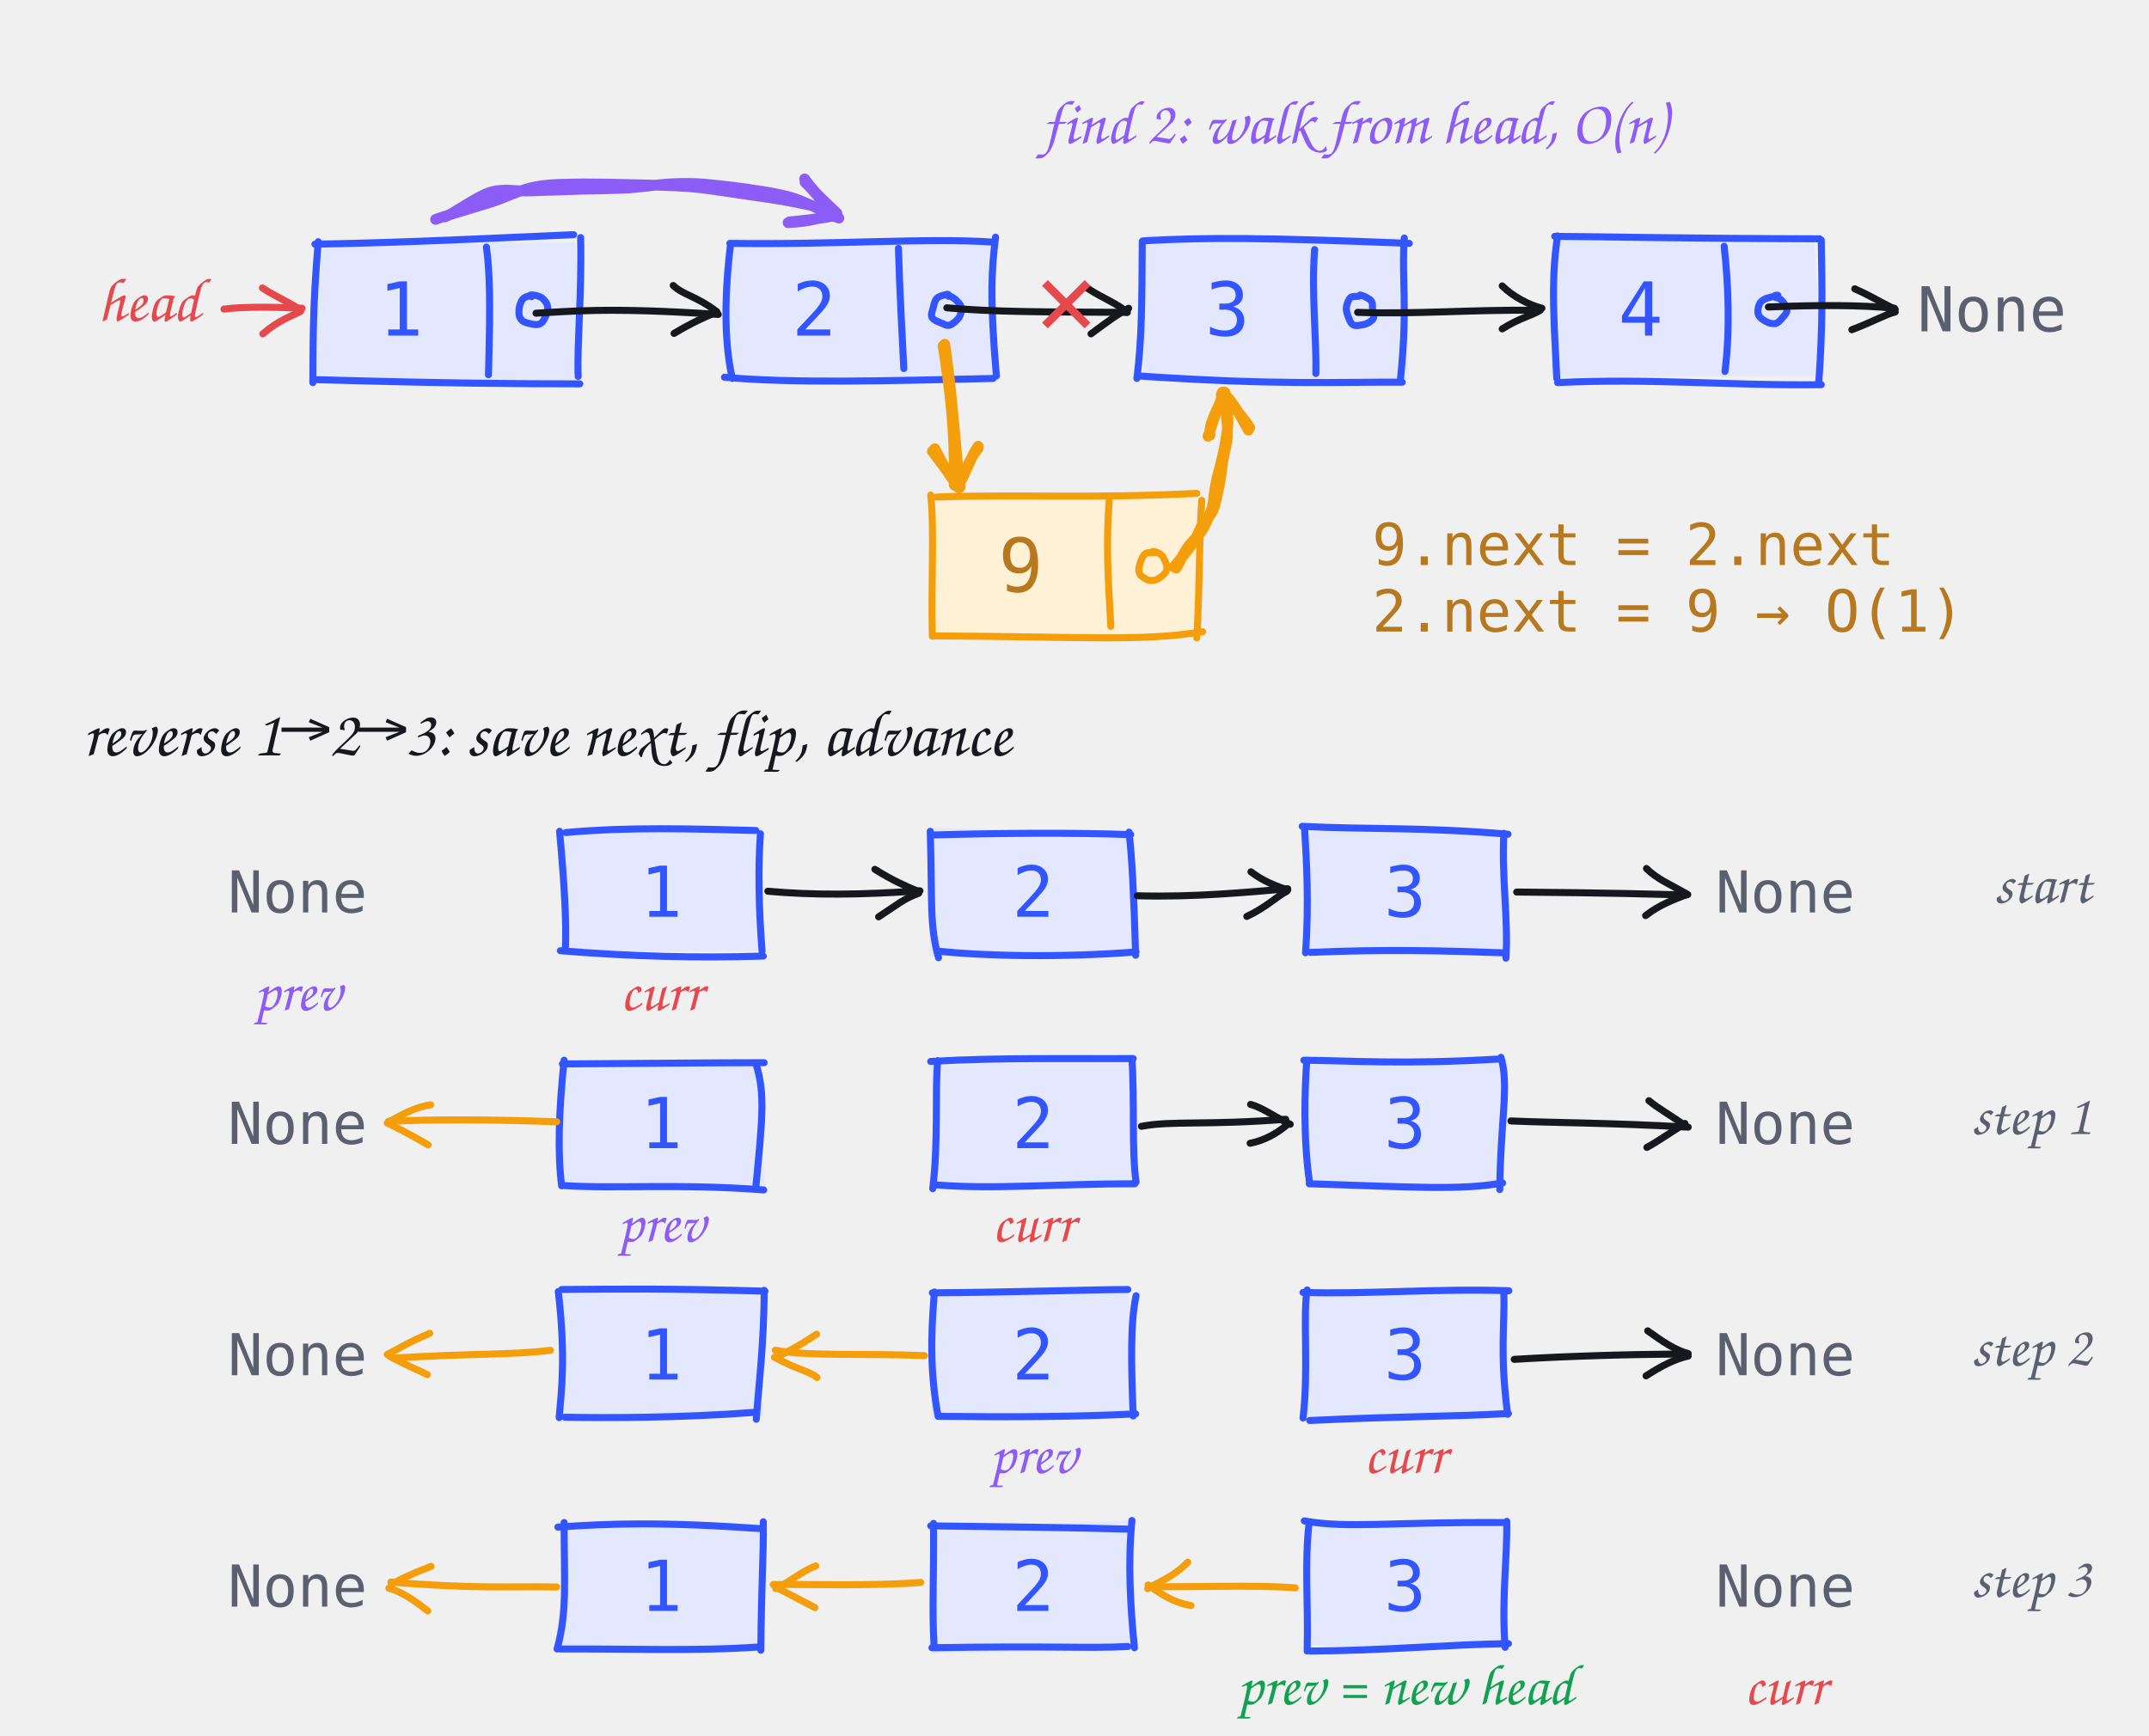
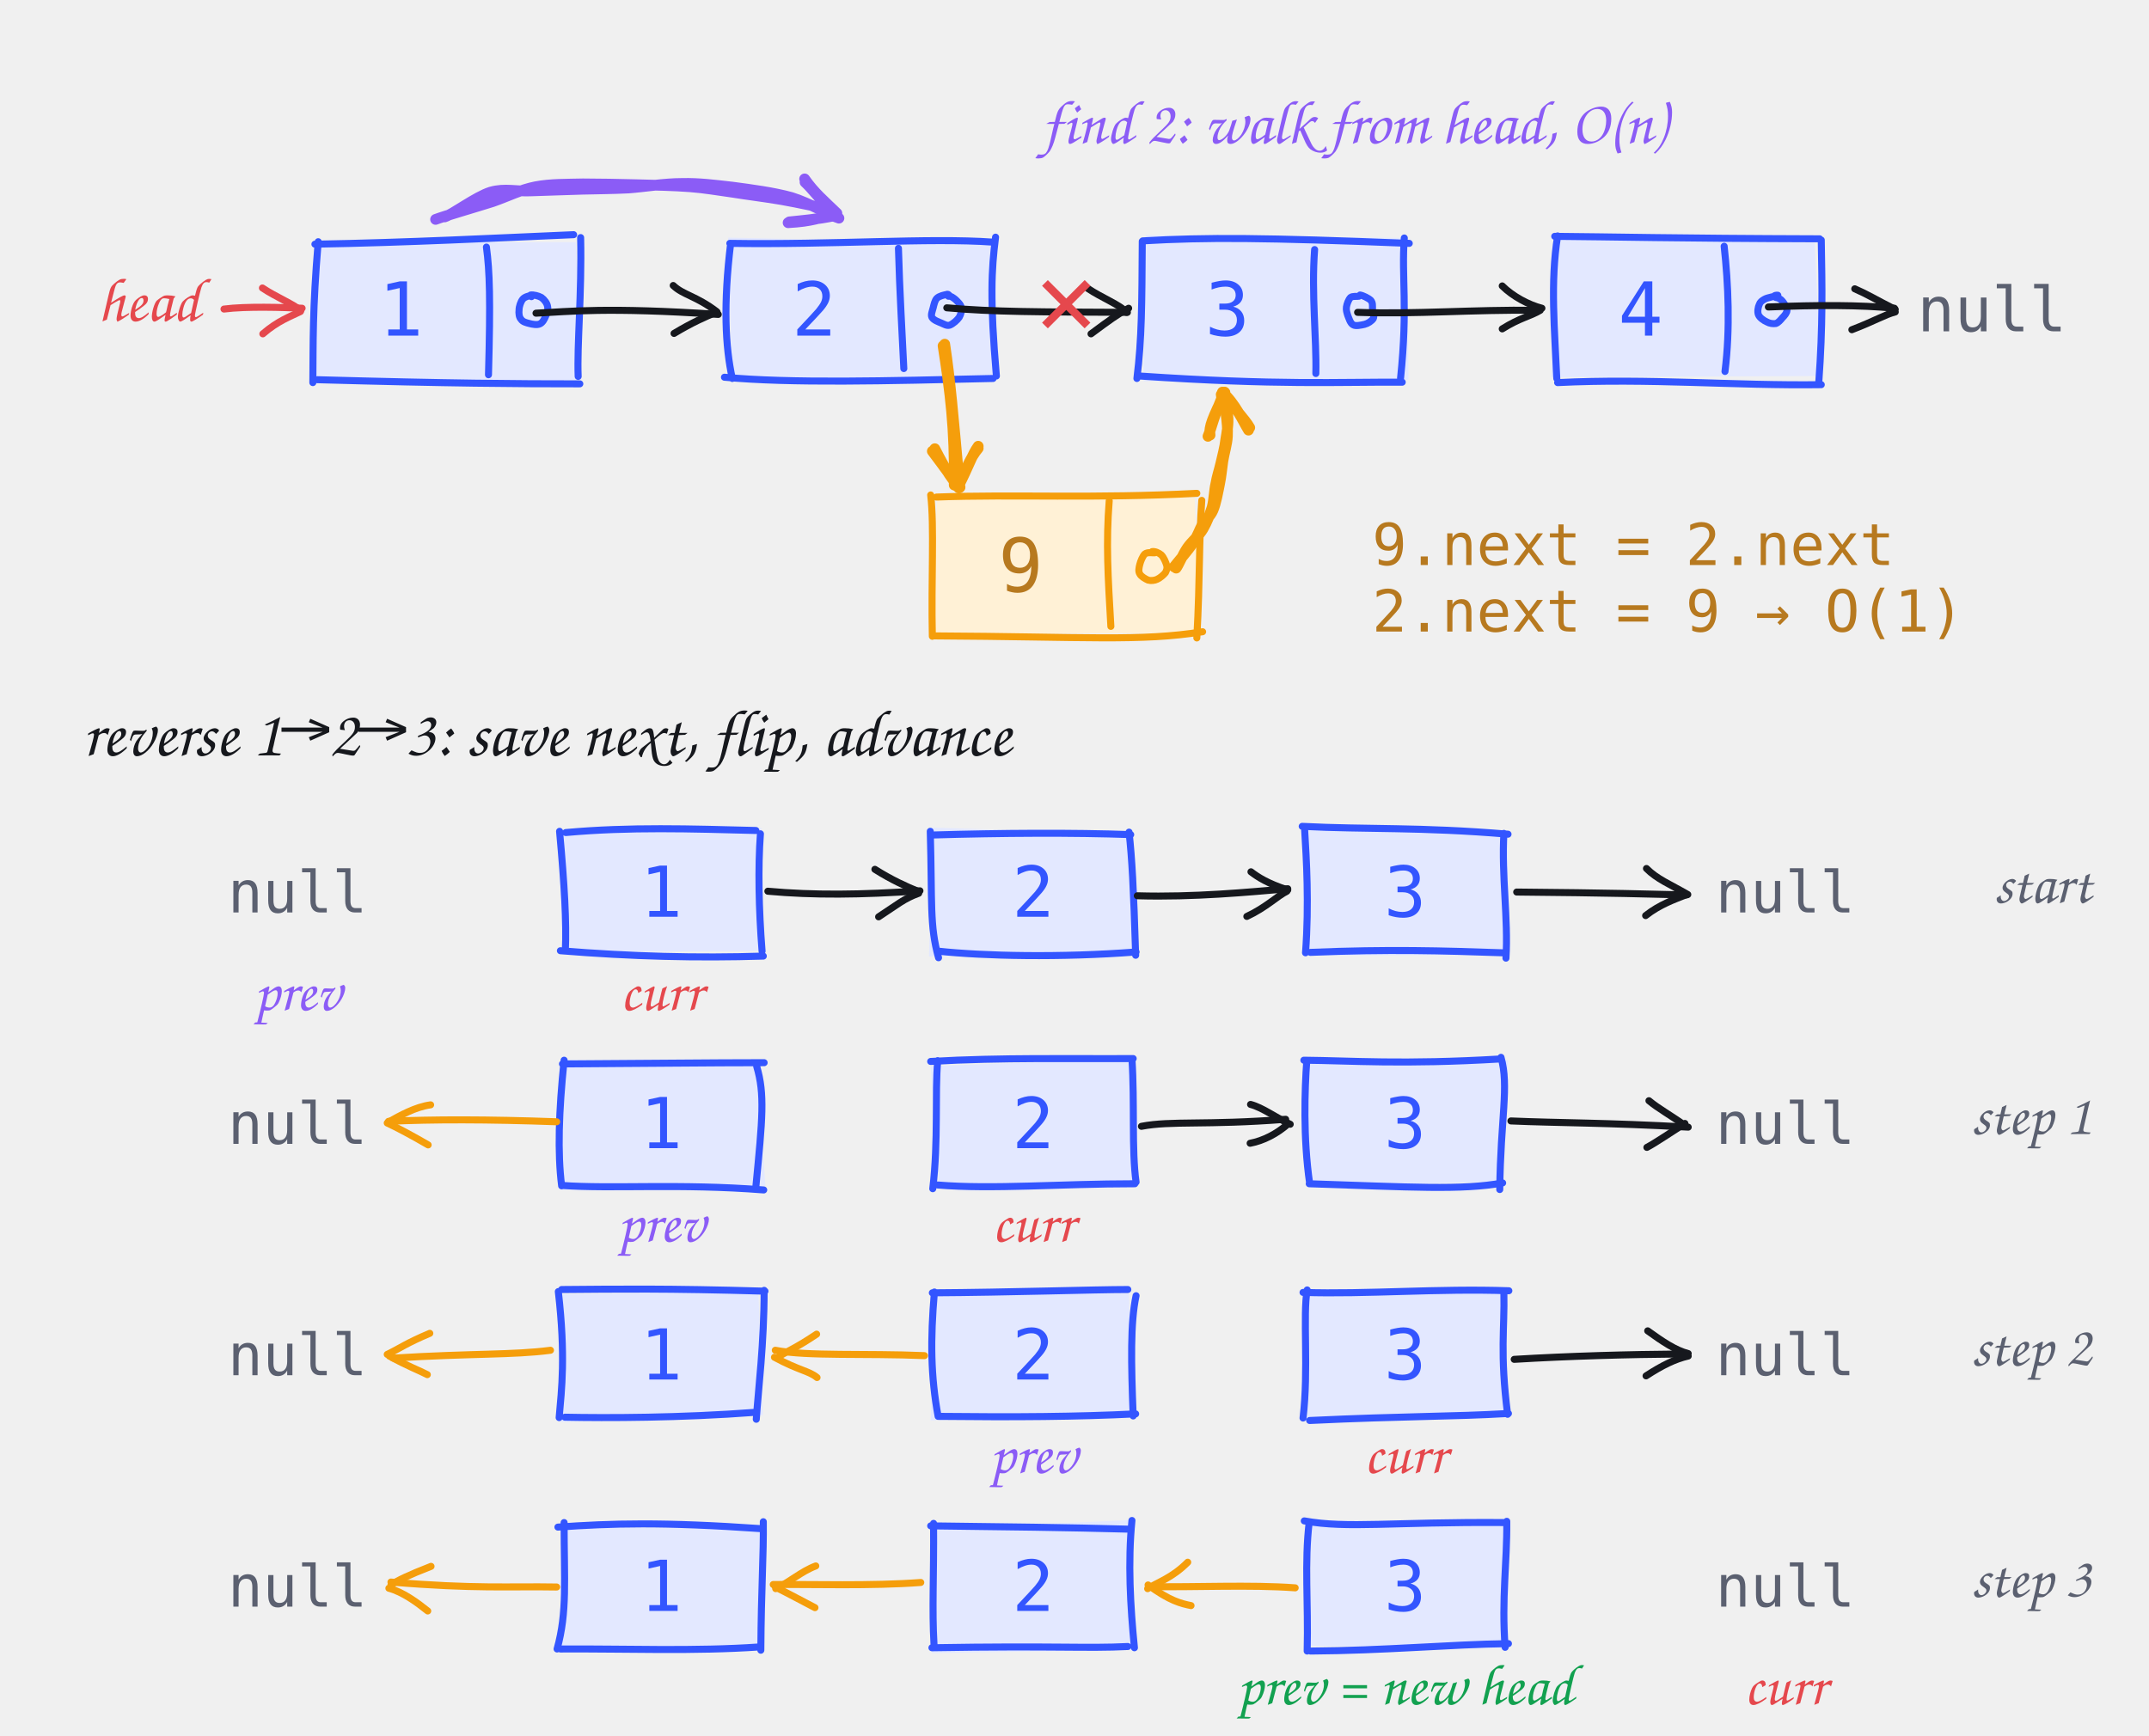
<svg xmlns="http://www.w3.org/2000/svg" viewBox="0 0 520 420" class="dg" font-family="Excalifont" data-diagram="linked-lists">
  <style>
.dg path{fill:none;stroke-linecap:round;stroke-linejoin:round;stroke-width:1.7}
.dg .w-thick{stroke-width:2.6}.dg .w-thin{stroke-width:1.1}
.dg text{font-family:Excalifont,'Comic Sans MS',cursive;stroke:none}.dg .t-mono{font-family:'JetBrains Mono',monospace}
.s-ink{stroke:#16181D}.s-muted{stroke:#5B6070}.s-red{stroke:#E5484D}.s-blue{stroke:#3355FF}.s-green{stroke:#12A150}.s-orange{stroke:#F59E0B}.s-violet{stroke:#8B5CF6}.s-paper{stroke:#fff}.s-hl{stroke:#FFE45C}
.f-ink{fill:#16181D!important}.f-muted{fill:#E9E3D9!important}.f-red{fill:#FDE2E2!important}.f-blue{fill:#E3E8FF!important}.f-green{fill:#D8F5E5!important}.f-orange{fill:#FFF1D6!important}.f-violet{fill:#EDE5FF!important}.f-paper{fill:#fff!important}.f-hl{fill:#FFE45C!important}
.h-red{stroke:#E5484D}.h-blue{stroke:#3355FF}.h-green{stroke:#12A150}.h-orange{stroke:#F59E0B}.h-violet{stroke:#8B5CF6}.h-hl{stroke:#FFE45C}.h-ink{stroke:#16181D}.h-muted{stroke:#9AA0AE}
.t-ink{fill:#16181D}.t-muted{fill:#5B6070}.t-red{fill:#E5484D}.t-blue{fill:#3355FF}.t-green{fill:#12A150}.t-orange{fill:#B7791F}.t-violet{fill:#8B5CF6}.t-paper{fill:#fff}
</style>
  <g data-el="0" data-step="0" style="--i:0">
    <text x="36" y="75" font-size="15" text-anchor="middle" dominant-baseline="central" class="t t-red t-bold">head</text>
    <path d="M54.2 74.8 C59.6 74.1, 68.5 74.4, 73.1 74.6" class="s-red" pathLength="1" />
    <path d="M63.5 69.7 C66.6 71.8, 71.4 73.8, 72.8 75.2 M72.7 75.4 C70.3 76.6, 67.3 77.6, 63.6 80.8" class="s-red" pathLength="1" />
  </g>
  <g data-el="1" data-step="0" style="--i:1">
    <path d="M77.1 58.6 L139.3 58.6 L140.7 91.9 L75.9 92.5" class="f-blue" />
    <path d="M76.2 59.1 C99.1 58.7, 119.9 57.6, 138.8 56.8 M140.5 57.5 C140.8 71.1, 139.6 83.5, 139.9 91.1 M140.3 92.9 C124.8 92.9, 109.1 92.8, 76.8 91.9 M75.7 92.6 C75.8 82.8, 75.6 75.1, 77 58.5" class="s-blue" pathLength="1" />
    <path d="M117.7 59.8 C118.5 65.7, 118.7 72.4, 118.2 90.7" class="s-blue" pathLength="1" />
    <text x="97" y="75" font-size="18" text-anchor="middle" dominant-baseline="central" class="t t-blue t-mono t-bold">1</text>
    <path d="M129.4 71.9 C130.1 72, 131.3 72.3, 131.8 72.7 C132.3 73.1, 132.2 73.7, 132.2 74.5 C132.1 75.3, 131.9 76.8, 131.5 77.5 C131 78.1, 130.1 78.4, 129.4 78.5 C128.7 78.6, 127.9 78.5, 127.4 78.1 C126.8 77.8, 126.4 77, 126.1 76.4 C125.8 75.7, 125.3 74.8, 125.5 74.1 C125.7 73.4, 126.5 72.6, 127.2 72.3 C127.9 71.9, 129.3 72, 129.6 72 C130 71.9, 129.5 71.7, 129.5 71.8" class="f-blue" />
    <path d="M128.4 71.4 C129.1 71.3, 130.3 71.6, 131 72 C131.7 72.5, 132.4 73.4, 132.5 74.2 C132.7 74.9, 132.3 75.9, 132 76.6 C131.7 77.3, 131.3 78.1, 130.6 78.4 C130 78.7, 128.8 78.5, 128.1 78.3 C127.3 78.1, 126.5 77.9, 126.1 77.3 C125.6 76.8, 125.5 75.8, 125.6 75 C125.6 74.2, 126 73, 126.5 72.4 C127 71.8, 128.1 71.6, 128.5 71.5 C128.8 71.4, 128.6 71.7, 128.6 71.8" class="s-blue" pathLength="1" />
  </g>
  <g data-el="2" data-step="0" style="--i:2">
    <path d="M176.2 57.5 L241 59 L241.1 91.8 L177.1 92" class="f-blue" />
    <path d="M176.6 58.9 C201.4 59.3, 224.8 57.5, 240.2 58.6 M240.9 57.4 C239.9 65.4, 239.5 72.3, 241.1 91 M240.3 91.6 C214.4 92.2, 191.3 92.8, 175.3 91.3 M177.2 91.6 C175.5 84, 175 73.6, 176.8 58.9" class="s-blue" pathLength="1" />
    <path d="M217.4 60.1 C217.7 70.8, 218.3 80.8, 218.7 89.2" class="s-blue" pathLength="1" />
    <text x="197" y="75" font-size="18" text-anchor="middle" dominant-baseline="central" class="t t-blue t-mono t-bold">2</text>
    <path d="M229.1 71.5 C229.8 71.5, 230.8 72.4, 231.4 72.9 C232 73.4, 232.8 73.9, 232.9 74.6 C232.9 75.2, 232.1 76.1, 231.6 76.8 C231.1 77.4, 230.8 78.3, 230.1 78.5 C229.4 78.8, 228.2 78.6, 227.5 78.3 C226.7 78, 226 77.5, 225.7 76.7 C225.4 76, 225.4 74.6, 225.6 73.7 C225.7 72.9, 226.1 72.3, 226.8 71.9 C227.5 71.6, 229.3 71.8, 229.7 71.8 C230.1 71.7, 229.3 71.7, 229.2 71.6" class="f-blue" />
    <path d="M229.5 71.7 C230.1 71.6, 230.7 72.1, 231.2 72.5 C231.7 73, 232.5 73.7, 232.6 74.4 C232.8 75.1, 232.5 76.1, 232.1 76.8 C231.6 77.5, 230.6 78.4, 229.8 78.7 C229.1 78.9, 228.5 78.5, 227.8 78.2 C227.1 77.9, 225.9 77.5, 225.5 76.8 C225.2 76.2, 225.6 75.3, 225.8 74.5 C226 73.7, 226.2 72.7, 226.7 72.2 C227.3 71.6, 228.5 71.4, 228.9 71.3 C229.4 71.1, 229.5 71.3, 229.6 71.4" class="s-blue" pathLength="1" />
  </g>
  <g data-el="3" data-step="0" style="--i:3">
    <path d="M277.2 56.9 L340.6 57.6 L340.8 91.9 L276.7 92.3" class="f-blue" />
    <path d="M276.5 58.3 C292 57.4, 305.9 57.5, 341 58.9 M339.8 57.6 C339.1 67.3, 340.7 74.1, 338.9 91.5 M339.3 92.5 C323.8 92.4, 309.5 93.3, 275.7 91 M275.1 91.6 C276.3 81.9, 276.3 73.7, 276.4 58.4" class="s-blue" pathLength="1" />
    <path d="M318.1 60.4 C317.3 71.1, 318.6 82.1, 318.4 90.4" class="s-blue" pathLength="1" />
    <text x="297" y="75" font-size="18" text-anchor="middle" dominant-baseline="central" class="t t-blue t-mono t-bold">3</text>
    <path d="M328.9 71.8 C329.6 71.7, 330.6 71.9, 331.2 72.3 C331.8 72.7, 332.2 73.7, 332.3 74.4 C332.5 75.2, 332.3 76.1, 331.9 76.8 C331.6 77.5, 331.1 78.3, 330.4 78.5 C329.7 78.7, 328.7 78.4, 327.9 78.1 C327.2 77.8, 326.3 77.3, 325.9 76.8 C325.5 76.2, 325.5 75.7, 325.6 75 C325.7 74.3, 325.8 73.1, 326.3 72.5 C326.8 71.9, 328 71.3, 328.4 71.2 C328.9 71.1, 328.9 71.7, 328.9 71.8" class="f-blue" />
    <path d="M329.1 71.4 C329.8 71.5, 331.2 72.2, 331.7 72.7 C332.2 73.3, 332.1 74, 332.1 74.8 C332.2 75.5, 332.6 76.5, 332.3 77.1 C331.9 77.7, 331 78.3, 330.2 78.5 C329.3 78.7, 328 79, 327.4 78.6 C326.7 78.2, 326.4 77, 326.1 76.3 C325.9 75.6, 325.7 75.1, 325.8 74.3 C325.9 73.6, 326.3 72.5, 326.8 72 C327.3 71.6, 328.4 71.8, 328.8 71.7 C329.2 71.7, 329 71.7, 329 71.7" class="s-blue" pathLength="1" />
  </g>
  <g data-el="4" data-step="0" style="--i:4">
    <path d="M376.3 57.5 L439.1 58.8 L440.6 91 L375.4 91.3" class="f-blue" />
    <path d="M376.2 57.2 C389.6 57.3, 405.4 57.7, 440.3 57.8 M440.7 58.1 C440.9 69.6, 441.1 78.6, 440.1 92.5 M440.7 93.1 C419.6 93.4, 399.1 91.5, 376.9 92.6 M376.7 91.6 C376.2 80, 375.1 68.2, 376.9 57.1" class="s-blue" pathLength="1" />
    <path d="M417.2 59.6 C418.2 68.8, 418.7 79.5, 417.4 89.9" class="s-blue" pathLength="1" />
    <text x="397" y="75" font-size="18" text-anchor="middle" dominant-baseline="central" class="t t-blue t-mono t-bold">4</text>
    <path d="M429.5 71.6 C430.2 71.7, 431 72.5, 431.5 73 C432 73.6, 432.4 74.1, 432.4 74.8 C432.4 75.6, 431.9 76.9, 431.4 77.5 C430.9 78.1, 430.1 78.3, 429.4 78.4 C428.7 78.5, 427.7 78.7, 427.2 78.3 C426.6 77.9, 426.1 76.7, 425.9 76 C425.6 75.2, 425.6 74.5, 425.8 73.8 C426 73.1, 426.4 72.3, 427.1 71.9 C427.8 71.5, 429.5 71.3, 429.9 71.3 C430.3 71.3, 429.6 71.7, 429.5 71.8" class="f-blue" />
    <path d="M429.7 72 C430.4 72.1, 430.9 72.4, 431.3 72.9 C431.7 73.4, 432.4 74.4, 432.4 75.1 C432.4 75.7, 431.8 76.4, 431.3 76.9 C430.8 77.5, 430.3 78.1, 429.7 78.3 C429 78.4, 428.2 78.3, 427.5 77.9 C426.8 77.6, 425.8 76.9, 425.5 76.2 C425.2 75.5, 425.4 74.3, 425.7 73.7 C425.9 73.1, 426.3 72.8, 427 72.4 C427.7 72, 429.7 71.7, 430.1 71.5 C430.5 71.4, 429.5 71.4, 429.4 71.6" class="s-blue" pathLength="1" />
  </g>
  <g data-el="5" data-step="0" style="--i:5">
    <path d="M129.7 75.8 C137.8 75.4, 146.7 74.3, 173.8 76.1" class="s-ink" pathLength="1" />
    <path d="M162.9 69.1 C165.3 71.4, 168.4 71.6, 173.4 75.4 M173.5 75.5 C170.8 76.6, 167.4 78.1, 163.1 80.7" class="s-ink" pathLength="1" />
    <path d="M229.1 74.5 C240.3 75.5, 251.5 75.5, 272.8 75.6" class="s-ink" pathLength="1" />
    <path d="M263.2 69.8 C266.6 72.1, 271.1 73.8, 272.6 75.6 M273.1 74.6 C270.5 76, 268.3 77.6, 264 80.8" class="s-ink" pathLength="1" />
    <path d="M328.5 75.6 C342.7 76.1, 356.3 74.9, 371.9 75.1" class="s-ink" pathLength="1" />
    <path d="M363.5 69.2 C366 71.7, 369.9 73.8, 373.1 74.6 M372.7 75.1 C370.2 76.6, 367.8 76.9, 363.5 79.6" class="s-ink" pathLength="1" />
    <path d="M427.9 74.3 C439.7 73.8, 450.2 73.8, 458.4 74.6" class="s-ink" pathLength="1" />
    <path d="M448.8 69.9 C451.8 71.2, 453.7 72.4, 458.6 74.9 M458.6 75.5 C456.2 76.1, 453.6 77.7, 448.1 79.8" class="s-ink" pathLength="1" />
-     <text x="482" y="75" font-size="15" text-anchor="middle" dominant-baseline="central" class="t t-muted t-mono">None</text>
+     <text x="482" y="75" font-size="15" text-anchor="middle" dominant-baseline="central" class="t t-muted t-mono">null</text>
  </g>
  <g data-el="6" data-step="1" style="--i:0">
    <path d="M105.4 53.1 C107.5 52.3, 115.1 50.1, 119.2 48.8 C123.2 47.4, 126 45.9, 129.6 45.2 C133.3 44.5, 137 44.6, 141.1 44.5 C145.1 44.5, 149.5 44.6, 153.8 44.7 C158.1 44.8, 163.1 44.9, 167 45.2 C170.8 45.5, 173.4 46, 177.1 46.5 C180.8 47.1, 185 47.6, 189.1 48.3 C193.1 49, 199.1 50.3, 201.2 50.8 M107.6 52.5 C109.5 51.9, 115.2 47.6, 118.7 46.5 C122.2 45.5, 124.9 46.4, 128.6 46.2 C132.3 46.1, 137 45.9, 140.9 45.8 C144.8 45.7, 148.1 45.7, 152.1 45.5 C156.1 45.2, 160.7 44.4, 165 44.4 C169.2 44.3, 172.9 44.8, 177.3 45.3 C181.8 45.9, 187.2 46.6, 191.5 47.8 C195.8 49.1, 201.2 52.3, 203 52.8" class="s-violet w-thick" pathLength="1" />
    <path d="M194.7 43.3 C197.1 46.7, 199.3 48.5, 202.5 51.6 M194.8 44.1 C196.6 45.8, 198.3 48.1, 202.1 52.1 M202.3 51.5 C198.8 52.7, 196.4 53.6, 190.7 53.9 M202 52.2 C197.7 53.1, 193.8 53.4, 191 53.7" class="s-violet w-thick" pathLength="1" />
  </g>
  <g data-el="7" data-step="1" style="--i:1">
    <text x="252" y="32" font-size="15" text-anchor="start" dominant-baseline="central" class="t t-violet">find 2: walk from head, O(n)</text>
  </g>
  <g data-el="8" data-step="2" style="--i:0">
    <text x="258" y="74" font-size="20" text-anchor="middle" dominant-baseline="central" class="t t-red t-bold">✕</text>
  </g>
  <g data-el="9" data-step="2" style="--i:1">
    <path d="M226.9 119.4 L289.1 120.5 L290.1 153.2 L224.9 153.4" class="f-orange" />
    <path d="M226.6 120.3 C245.4 119.6, 264.7 120.7, 289.6 119.4 M290.8 121.1 C290.1 130.4, 290.4 139.8, 289.6 154.4 M291 152.9 C276 155.3, 262.9 154.1, 225.7 153.9 M225.6 154 C225.3 140.4, 226.1 127.4, 225.2 119.8" class="s-orange" pathLength="1" />
    <path d="M268.4 121.2 C267.6 131.4, 268.1 139.6, 268.8 151.6" class="s-orange" pathLength="1" />
    <text x="247" y="137" font-size="18" text-anchor="middle" dominant-baseline="central" class="t t-orange t-mono t-bold">9</text>
    <path d="M279.1 133.5 C279.8 133.5, 280.5 133.9, 281.1 134.3 C281.7 134.7, 282.5 135.2, 282.7 136 C283 136.8, 282.8 138.2, 282.4 138.9 C282 139.6, 281 139.8, 280.3 140.1 C279.6 140.3, 278.9 140.7, 278.2 140.5 C277.6 140.3, 276.6 139.3, 276.2 138.6 C275.7 138, 275.5 137.4, 275.5 136.7 C275.5 136.1, 275.7 135.2, 276.2 134.7 C276.7 134.1, 278 133.6, 278.5 133.3 C279 133.1, 279 133.3, 279 133.4" class="f-orange" />
    <path d="M278.8 133.5 C279.5 133.4, 280.4 133.8, 281 134.3 C281.6 134.9, 282.1 136.1, 282.3 136.8 C282.5 137.5, 282.3 138, 282 138.6 C281.6 139.1, 280.7 139.9, 280 140.2 C279.4 140.5, 278.5 140.6, 277.8 140.4 C277.1 140.1, 276.1 139.5, 275.8 138.9 C275.4 138.3, 275.6 137.4, 275.8 136.6 C276 135.8, 276.5 134.6, 277 134.1 C277.6 133.6, 278.7 133.8, 279.1 133.8 C279.5 133.7, 279.3 133.8, 279.4 133.8" class="s-orange" pathLength="1" />
  </g>
  <g data-el="10" data-step="2" style="--i:2">
    <path d="M228.2 83.7 C229.9 94.6, 231.1 103.8, 230.9 117.4 M228.6 83.3 C229.9 92, 230.6 100, 232.2 118" class="s-orange w-thick" pathLength="1" />
    <path d="M236.7 108.5 C234.8 110.8, 233.9 113.2, 231.9 117.7 M236.7 108 C235.2 110.1, 234.6 112.4, 231.8 117.9 M232 118.1 C230.2 115.4, 229.2 114, 225.6 109.2 M232.3 117.9 C230.6 116.4, 229.1 114.3, 226.2 108.6" class="s-orange w-thick" pathLength="1" />
    <path d="M284.6 137.5 C285.1 136.9, 286.2 134.2, 287.3 132.6 C288.4 131, 290.2 129.6, 291.1 128 C292.1 126.3, 292.7 124.6, 293.3 122.8 C293.8 120.9, 293.8 118.8, 294.2 117.1 C294.5 115.3, 295 113.9, 295.4 112.2 C295.8 110.4, 296.4 108.3, 296.6 106.4 C296.9 104.5, 297.3 102.5, 297.1 100.7 C296.9 98.8, 295.5 96.5, 295.5 95.5 M284.1 137.2 C284.7 136.4, 287.5 133.2, 288.6 131.5 C289.8 129.8, 290.2 128.2, 291 126.9 C291.8 125.6, 292.8 125.1, 293.5 123.5 C294.2 121.9, 294.7 119.1, 295.1 117.1 C295.5 115.2, 295.6 113.6, 295.9 111.6 C296.2 109.7, 296.9 107.5, 297 105.6 C297.1 103.7, 296.9 102.1, 296.7 100.4 C296.6 98.6, 296.5 96, 296.3 95" class="s-orange w-thick" pathLength="1" />
    <path d="M292.8 105.3 C292.5 103.2, 293.4 101.3, 296.4 95 M292.3 105.6 C293.2 103.5, 293.6 100.8, 296.3 94.9 M295.8 94.9 C298.9 97.7, 300.7 101.8, 302.1 104.1 M296.2 95.3 C298.2 98.4, 301.3 101.5, 302.4 103.5" class="s-orange w-thick" pathLength="1" />
  </g>
  <g data-el="11" data-step="2" style="--i:3">
    <text x="332" y="131.9" font-size="14" text-anchor="start" dominant-baseline="central" class="t t-orange t-mono">9.next = 2.next</text>
    <text x="332" y="148" font-size="14" text-anchor="start" dominant-baseline="central" class="t t-orange t-mono">2.next = 9   → O(1)</text>
  </g>
  <g data-el="12" data-step="3" style="--i:0">
    <text x="20" y="180" font-size="16" text-anchor="start" dominant-baseline="central" class="t t-ink t-bold">reverse 1→2→3: save next, flip, advance</text>
  </g>
  <g data-el="13" data-step="3" style="--i:1">
-     <text x="72" y="216" font-size="14" text-anchor="middle" dominant-baseline="central" class="t t-muted t-mono">None</text>
-     <text x="432" y="216" font-size="14" text-anchor="middle" dominant-baseline="central" class="t t-muted t-mono">None</text>
+     <text x="72" y="216" font-size="14" text-anchor="middle" dominant-baseline="central" class="t t-muted t-mono">null</text>
+     <text x="432" y="216" font-size="14" text-anchor="middle" dominant-baseline="central" class="t t-muted t-mono">null</text>
    <path d="M135 201.8 L184.3 200.4 L183.5 230.1 L136.2 230.5" class="f-blue" />
    <path d="M136.9 201.5 C152.4 200.1, 167.1 200.6, 182.9 201 M184 201.8 C183.4 210, 183.6 220, 184.4 230.2 M184.7 231.4 C168.8 231.9, 152.7 231.5, 135.6 230.1 M136.8 230.1 C137.1 223.3, 136.6 214.3, 135.4 201.2" class="s-blue" pathLength="1" />
    <text x="160" y="216" font-size="17" text-anchor="middle" dominant-baseline="central" class="t t-blue t-mono t-bold">1</text>
    <path d="M225.4 200.3 L273.6 201.8 L273.8 230.3 L224.8 231.5" class="f-blue" />
    <path d="M225.4 202.1 C242.5 201.6, 259.7 201.5, 273.6 202 M273.2 201.4 C273.9 207.7, 274.3 214.8, 274.8 231.2 M274.9 230.4 C256.8 231.8, 238 231.4, 227 230.2 M227.1 231.8 C224.9 223.9, 225.6 218.8, 225.1 201.2" class="s-blue" pathLength="1" />
    <text x="250" y="216" font-size="17" text-anchor="middle" dominant-baseline="central" class="t t-blue t-mono t-bold">2</text>
    <path d="M315.4 200 L364.8 201.5 L365.1 231.1 L315.1 231.3" class="f-blue" />
    <path d="M315.1 200 C330.7 200.8, 343.5 200.1, 364.9 201.9 M363.9 201.7 C363.3 211.9, 365 222.4, 364.4 231.9 M363.5 230.6 C349 230.1, 336.1 229.7, 317.1 230.5 M315.9 230.6 C316.8 218.6, 316.1 207.8, 315.7 201" class="s-blue" pathLength="1" />
    <text x="340" y="216" font-size="17" text-anchor="middle" dominant-baseline="central" class="t t-blue t-mono t-bold">3</text>
    <path d="M185.8 215.7 C196.8 216.7, 208.3 216.6, 222.6 215.6" class="s-ink" pathLength="1" />
    <path d="M211.7 210.4 C215.8 213, 219.4 214.6, 222.1 215.7 M222.3 216.2 C218.7 217.5, 217.2 218.9, 212.6 221.9" class="s-ink" pathLength="1" />
    <path d="M275.2 216.8 C288.9 217.2, 302.3 215.9, 311.6 215.1" class="s-ink" pathLength="1" />
    <path d="M302.7 211 C304.4 212.3, 306.7 213.8, 311.6 215.4 M311.4 215.7 C309 216.9, 306.4 219.6, 301.7 221.8" class="s-ink" pathLength="1" />
    <path d="M367 215.9 C374.1 216, 385.3 216, 408.1 216.6" class="s-ink" pathLength="1" />
    <path d="M398.4 210.2 C401 212.8, 403.9 213.9, 408.4 216.5 M407.9 216.6 C405.4 217.6, 401.6 218.9, 398.2 221.6" class="s-ink" pathLength="1" />
    <text x="72" y="242" font-size="14" text-anchor="middle" dominant-baseline="central" class="t t-violet t-bold">prev</text>
    <text x="160" y="242" font-size="14" text-anchor="middle" dominant-baseline="central" class="t t-red t-bold">curr</text>
    <text x="506" y="216" font-size="14" text-anchor="end" dominant-baseline="central" class="t t-muted">start</text>
  </g>
  <g data-el="14" data-step="3" style="--i:2">
-     <text x="72" y="272" font-size="14" text-anchor="middle" dominant-baseline="central" class="t t-muted t-mono">None</text>
-     <text x="432" y="272" font-size="14" text-anchor="middle" dominant-baseline="central" class="t t-muted t-mono">None</text>
+     <text x="72" y="272" font-size="14" text-anchor="middle" dominant-baseline="central" class="t t-muted t-mono">null</text>
+     <text x="432" y="272" font-size="14" text-anchor="middle" dominant-baseline="central" class="t t-muted t-mono">null</text>
    <path d="M135.7 256.5 L183.1 257.7 L185.2 287 L135.8 288" class="f-blue" />
    <path d="M136.1 257.5 C154.9 257.4, 172.4 257.2, 184.9 257.2 M183.1 258.1 C185.1 264.8, 184.5 270.7, 182.9 287.2 M184.8 288 C164.5 286.4, 148 287.8, 135.9 286.9 M135.9 287 C134.9 279, 135.2 269.1, 136.5 256.6" class="s-blue" pathLength="1" />
    <text x="160" y="272" font-size="17" text-anchor="middle" dominant-baseline="central" class="t t-blue t-mono t-bold">1</text>
    <path d="M225.2 258 L273.8 256.3 L274.9 286.8 L227.2 287.1" class="f-blue" />
    <path d="M225.2 256.9 C242.3 255.9, 259.8 256.3, 274.2 256.2 M273.9 256.2 C274.6 267.1, 273.8 278.3, 274.9 286.1 M274.6 286.5 C256.4 286.5, 240.2 287.9, 226.9 286.8 M225.7 287.7 C227.1 276, 226.2 264.6, 226.9 256.7" class="s-blue" pathLength="1" />
    <text x="250" y="272" font-size="17" text-anchor="middle" dominant-baseline="central" class="t t-blue t-mono t-bold">2</text>
    <path d="M315.2 255.9 L364.9 256.6 L363.5 285.9 L316.9 287.3" class="f-blue" />
    <path d="M315.5 256.6 C327 256.7, 339.2 257.7, 363 256.3 M363.2 255.9 C365.2 262.9, 363.1 270.6, 362.9 287.9 M363.6 286.3 C353.8 288.1, 341.4 287.3, 316.8 286.5 M316.9 286.4 C315.3 275.4, 315.7 263.6, 316.2 256.8" class="s-blue" pathLength="1" />
    <text x="340" y="272" font-size="17" text-anchor="middle" dominant-baseline="central" class="t t-blue t-mono t-bold">3</text>
    <path d="M134.7 271.5 C117.9 270.9, 104.6 270.9, 94 271.4" class="s-orange" pathLength="1" />
    <path d="M103.6 277.1 C100 275, 95.9 272.8, 93.7 271.8 M94.1 271.5 C96.8 270, 100.5 267.9, 104.2 267.4" class="s-orange" pathLength="1" />
    <path d="M276.2 272.6 C283.5 271.2, 291.5 272.4, 311.1 270.9" class="s-ink" pathLength="1" />
    <path d="M302.6 267.3 C305.6 268.1, 308.5 270.4, 312.2 272.1 M311.7 272 C309 274.4, 305.7 276.1, 302.5 276.7" class="s-ink" pathLength="1" />
    <path d="M365.6 271.3 C377.2 271.8, 388.8 271.7, 408.5 272.8" class="s-ink" pathLength="1" />
    <path d="M399 266.4 C401.4 268.4, 404.1 269.8, 408 272.6 M407.7 271.9 C404.7 273.8, 400.6 276.6, 398.5 277.7" class="s-ink" pathLength="1" />
    <text x="160" y="298" font-size="14" text-anchor="middle" dominant-baseline="central" class="t t-violet t-bold">prev</text>
    <text x="250" y="298" font-size="14" text-anchor="middle" dominant-baseline="central" class="t t-red t-bold">curr</text>
    <text x="506" y="272" font-size="14" text-anchor="end" dominant-baseline="central" class="t t-muted">step 1</text>
  </g>
  <g data-el="15" data-step="4" style="--i:0">
-     <text x="72" y="328" font-size="14" text-anchor="middle" dominant-baseline="central" class="t t-muted t-mono">None</text>
-     <text x="432" y="328" font-size="14" text-anchor="middle" dominant-baseline="central" class="t t-muted t-mono">None</text>
+     <text x="72" y="328" font-size="14" text-anchor="middle" dominant-baseline="central" class="t t-muted t-mono">null</text>
+     <text x="432" y="328" font-size="14" text-anchor="middle" dominant-baseline="central" class="t t-muted t-mono">null</text>
    <path d="M135.3 313.3 L183.5 312.5 L184.6 342.5 L135.8 344.2" class="f-blue" />
    <path d="M135.9 312.1 C149.5 312, 161.2 311.8, 185.1 312.5 M184.9 312.3 C184.9 325.2, 183.5 336.1, 183 343.5 M183 341.8 C164.7 343.2, 146.5 343.2, 136.7 343 M135.3 343.1 C135.9 336.2, 136.9 328.3, 135.1 312.6" class="s-blue" pathLength="1" />
    <text x="160" y="328" font-size="17" text-anchor="middle" dominant-baseline="central" class="t t-blue t-mono t-bold">1</text>
    <path d="M226.2 313 L273.2 313.1 L273.8 342 L225.2 343.8" class="f-blue" />
    <path d="M225.6 312.9 C244 312.8, 265 312.1, 272.9 312.1 M274.9 313.6 C273.5 320.1, 273.7 330, 274.2 342.7 M274.8 342.2 C260.6 342.9, 245.6 343, 227.2 342.8 M227 342.8 C225.2 333.1, 225.1 324.3, 226.1 312.7" class="s-blue" pathLength="1" />
    <text x="250" y="328" font-size="17" text-anchor="middle" dominant-baseline="central" class="t t-blue t-mono t-bold">2</text>
    <path d="M315.2 312.7 L363.6 311.9 L365 341.9 L316.3 343.8" class="f-blue" />
    <path d="M315.3 312.8 C330.6 313.3, 348 311.8, 365.1 312.4 M363.9 312.9 C364.1 321.6, 362.9 327.4, 364.8 342.3 M365 342.1 C351.5 342.9, 340.2 342.7, 316.9 343.8 M315.3 343.2 C316.7 331.5, 315.2 318.3, 316.3 312.2" class="s-blue" pathLength="1" />
    <text x="340" y="328" font-size="17" text-anchor="middle" dominant-baseline="central" class="t t-blue t-mono t-bold">3</text>
    <path d="M133.2 326.8 C124 328, 114.6 327.5, 95.1 328.7" class="s-orange" pathLength="1" />
    <path d="M103.4 332.7 C101.5 331.7, 98.5 330.6, 94.2 328.2 M93.7 327.8 C97 326.2, 98.3 325.1, 104 322.7" class="s-orange" pathLength="1" />
    <path d="M223.7 328.1 C209.4 327.5, 195.4 328.3, 187.6 326.8" class="s-orange" pathLength="1" />
    <path d="M197.7 333.4 C195.8 331.8, 193.3 331.7, 187.4 328.5 M188.6 328.2 C190.4 327.1, 192.7 326.2, 197.6 322.9" class="s-orange" pathLength="1" />
    <path d="M366.4 329 C379.7 328.2, 393.9 327.8, 407.2 327.7" class="s-ink" pathLength="1" />
    <path d="M398.7 322.1 C402.3 324.7, 405.4 326.8, 408.5 327.6 M408.5 328.2 C405.4 328.9, 402.3 330.4, 398.3 333" class="s-ink" pathLength="1" />
    <text x="250" y="354" font-size="14" text-anchor="middle" dominant-baseline="central" class="t t-violet t-bold">prev</text>
    <text x="340" y="354" font-size="14" text-anchor="middle" dominant-baseline="central" class="t t-red t-bold">curr</text>
    <text x="506" y="328" font-size="14" text-anchor="end" dominant-baseline="central" class="t t-muted">step 2</text>
  </g>
  <g data-el="16" data-step="4" style="--i:1">
-     <text x="72" y="384" font-size="14" text-anchor="middle" dominant-baseline="central" class="t t-muted t-mono">None</text>
-     <text x="432" y="384" font-size="14" text-anchor="middle" dominant-baseline="central" class="t t-muted t-mono">None</text>
+     <text x="72" y="384" font-size="14" text-anchor="middle" dominant-baseline="central" class="t t-muted t-mono">null</text>
+     <text x="432" y="384" font-size="14" text-anchor="middle" dominant-baseline="central" class="t t-muted t-mono">null</text>
    <path d="M136.8 369.7 L184.5 370 L183.3 397.8 L135.8 399.9" class="f-blue" />
    <path d="M135 369.6 C147.9 368.7, 160.2 368.3, 184.5 370 M184.7 368.3 C184.8 376.3, 184.2 384.3, 184.1 399.4 M183.8 398.6 C168 399.7, 151.6 399, 135.6 399.1 M134.8 399.1 C137.3 390.1, 136.5 382.5, 136.5 368.5" class="s-blue" pathLength="1" />
    <text x="160" y="384" font-size="17" text-anchor="middle" dominant-baseline="central" class="t t-blue t-mono t-bold">1</text>
    <path d="M226.8 370 L273.3 367.9 L274.4 399.3 L225.5 400.1" class="f-blue" />
    <path d="M225.2 369.3 C242.2 369.5, 258.7 369.7, 273.2 370.1 M273.9 368 C272.9 378.1, 273.5 388.7, 274.5 398.8 M272.9 398.5 C263 399, 255.2 398.3, 225.5 398.8 M226 397.9 C225.5 389.4, 226 381.5, 225.9 368.7" class="s-blue" pathLength="1" />
    <text x="250" y="384" font-size="17" text-anchor="middle" dominant-baseline="central" class="t t-blue t-mono t-bold">2</text>
    <path d="M317.2 367.9 L365 368.8 L365 398.9 L317 398.3" class="f-blue" />
    <path d="M315.6 368.1 C326.2 370, 336.6 368.3, 364.1 368.5 M364.6 368.2 C364.7 378.2, 363.3 386.8, 364.2 398.7 M365 397.8 C350.7 398, 335 399.5, 317.1 399.6 M316.3 399.6 C316.6 387.8, 315.6 378.4, 316.8 368.3" class="s-blue" pathLength="1" />
    <text x="340" y="384" font-size="17" text-anchor="middle" dominant-baseline="central" class="t t-blue t-mono t-bold">3</text>
    <path d="M134.7 384.1 C123.1 383.9, 115.1 384.6, 94.6 382.9" class="s-orange" pathLength="1" />
    <path d="M103.5 389.9 C101 387.9, 97.5 385.3, 94.1 384.4 M94.6 383.6 C96.2 382.5, 98.9 381.2, 104.3 379.1" class="s-orange" pathLength="1" />
    <path d="M222.8 383 C210.9 383.9, 196 383.4, 187.1 383.5" class="s-orange" pathLength="1" />
    <path d="M197.2 389.1 C194.7 387.8, 190.8 385.7, 187.6 384.1 M187.7 384.5 C190.8 383.1, 193.9 380.3, 197.4 379" class="s-orange" pathLength="1" />
    <path d="M313.4 384.3 C302.5 383.5, 289.2 384.2, 278.1 384" class="s-orange" pathLength="1" />
    <path d="M288.2 388.6 C285.8 388.1, 283.1 387.5, 277.8 383.6 M277.7 384.5 C280.4 382.8, 283.6 381.9, 287.4 378.1" class="s-orange" pathLength="1" />
    <text x="340" y="410" font-size="14" text-anchor="middle" dominant-baseline="central" class="t t-green t-bold">prev = new head</text>
    <text x="432" y="410" font-size="14" text-anchor="middle" dominant-baseline="central" class="t t-red t-bold">curr</text>
    <text x="506" y="384" font-size="14" text-anchor="end" dominant-baseline="central" class="t t-muted">step 3</text>
  </g>
</svg>
